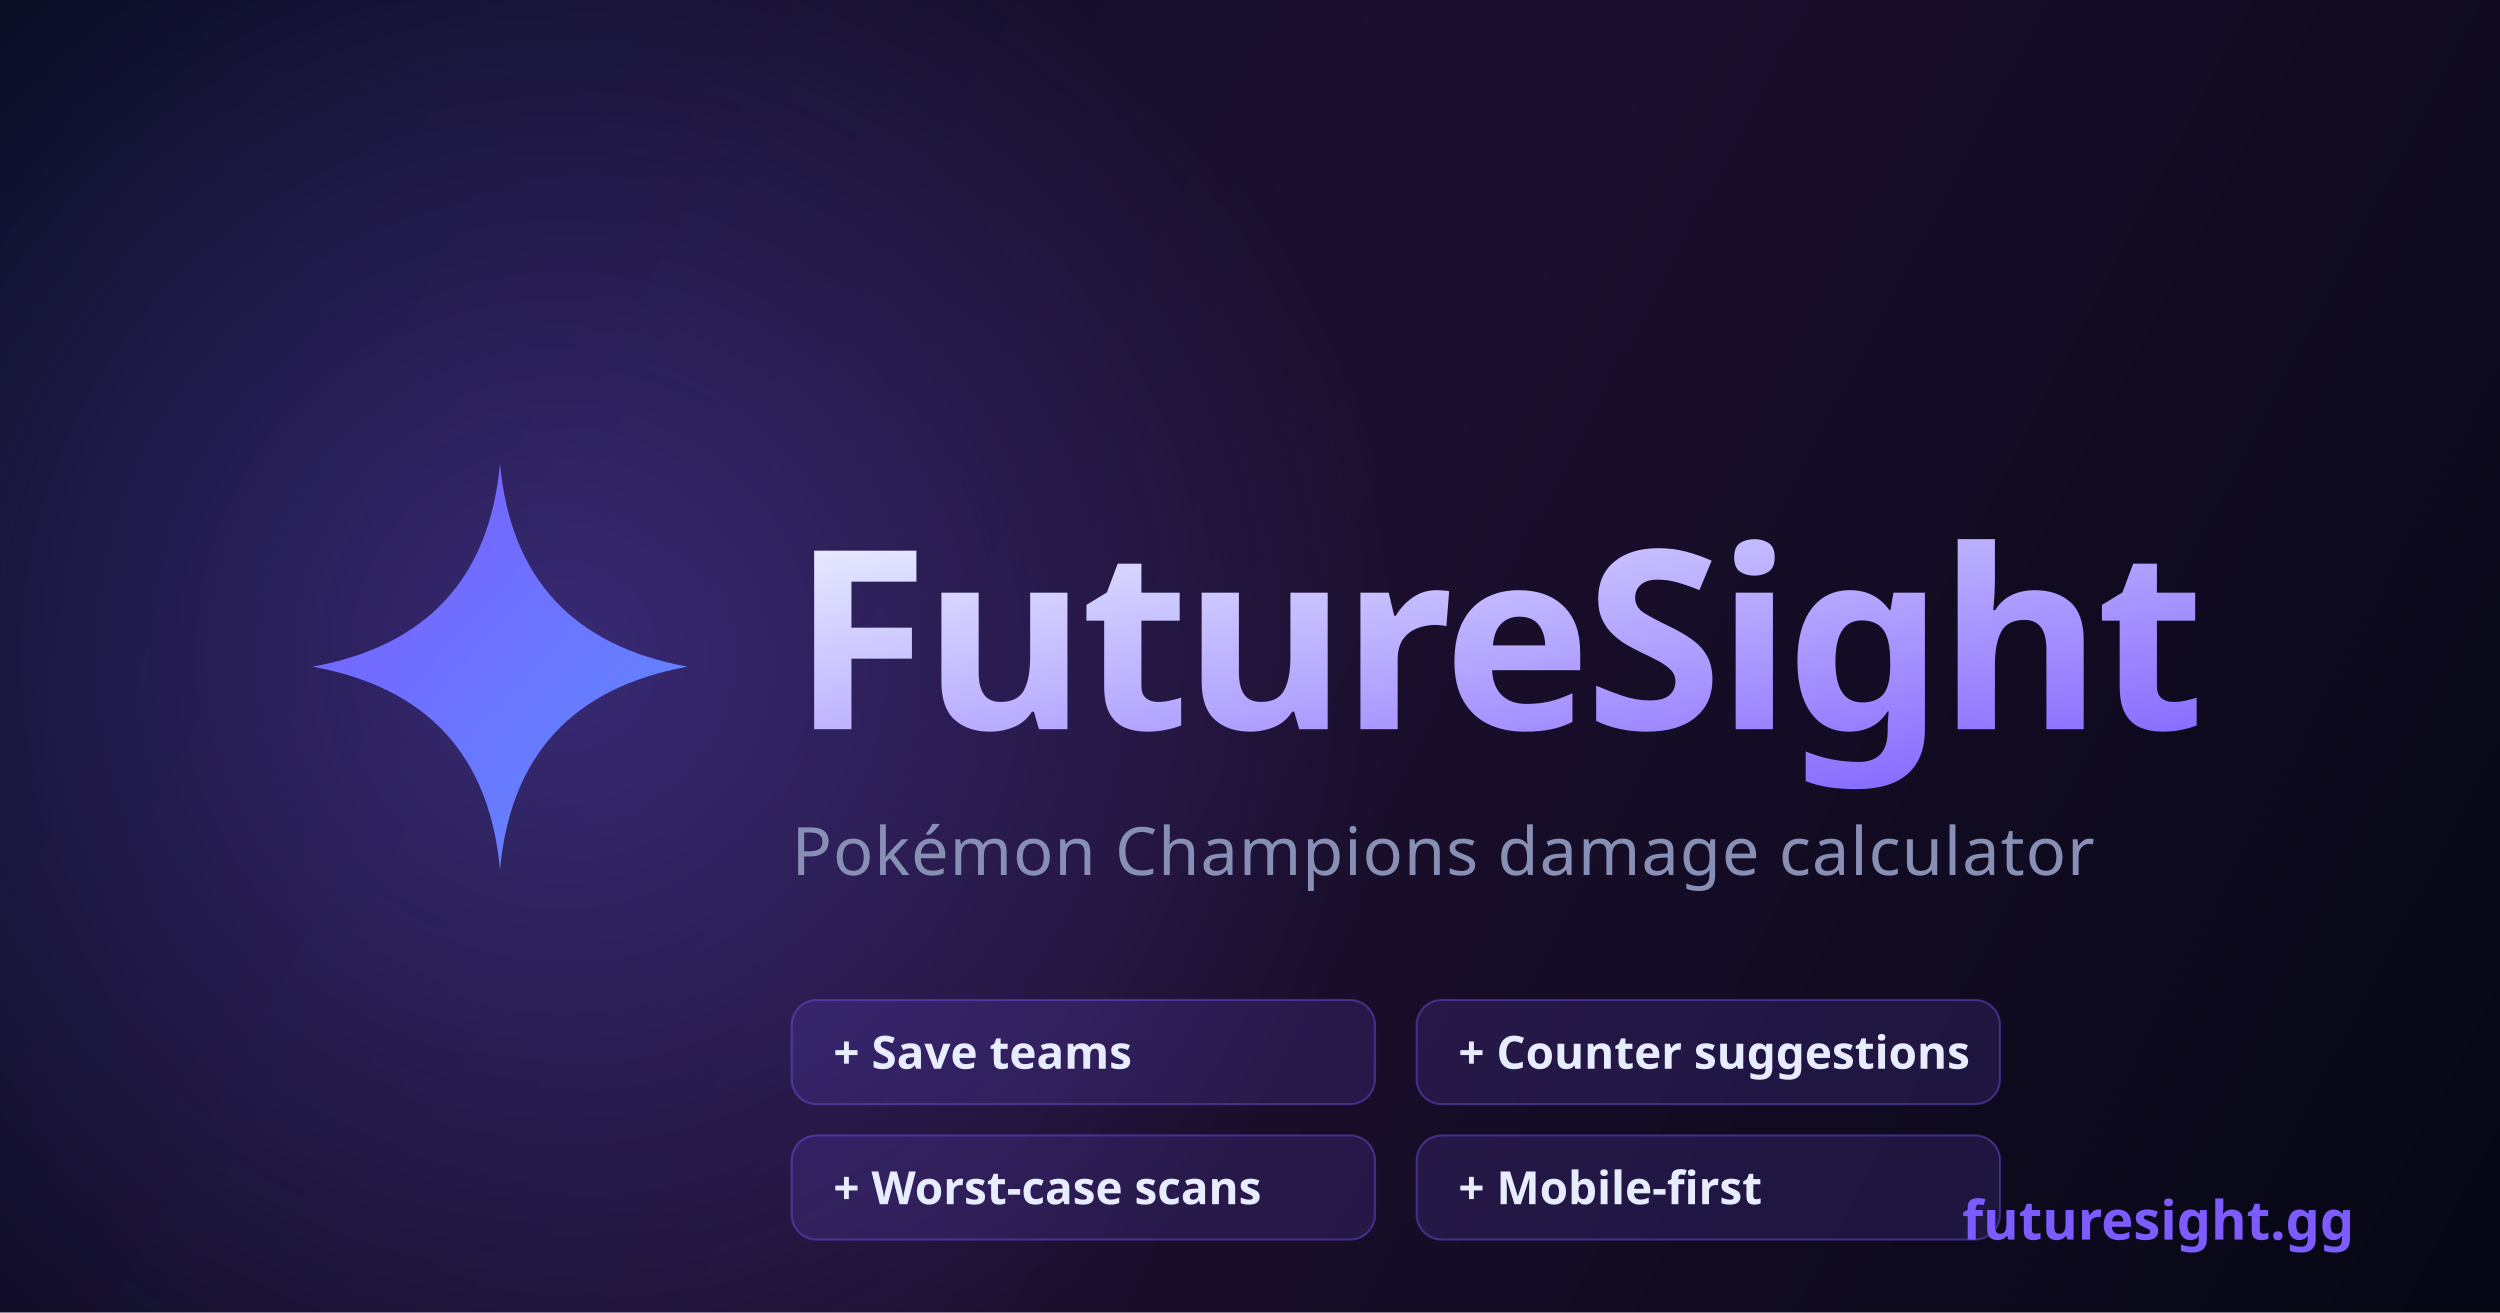
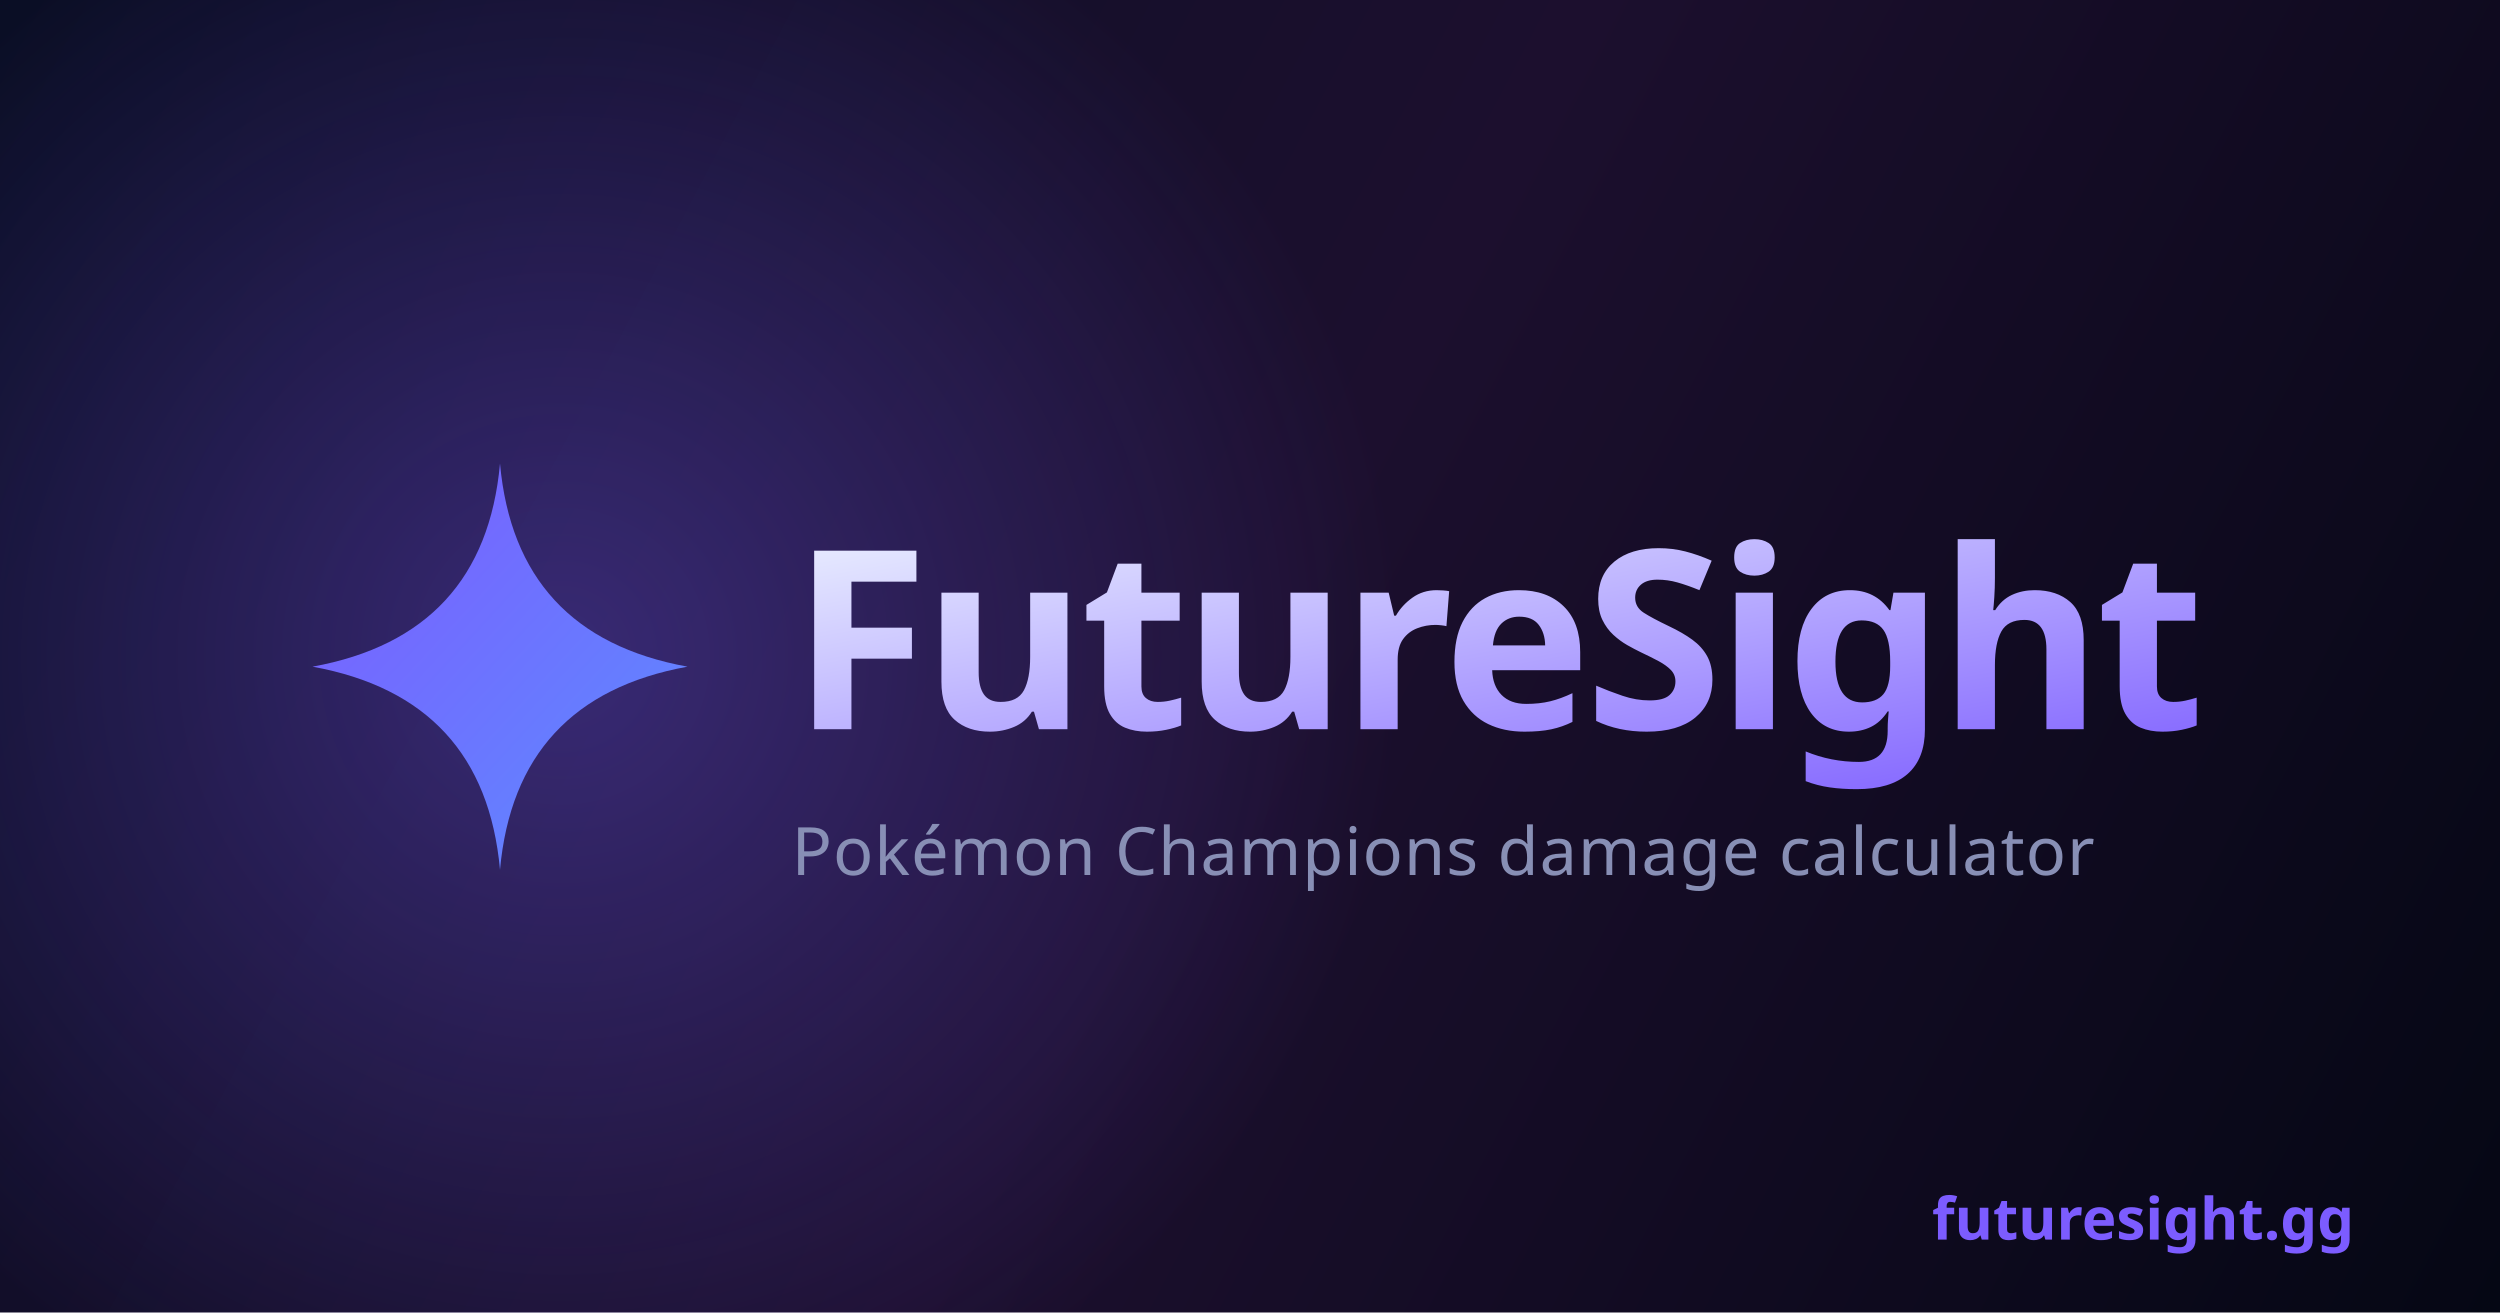
<svg xmlns="http://www.w3.org/2000/svg" width="1200" height="630" viewBox="0 0 1200 630">
  <defs>
    <linearGradient id="bg" x1="0" y1="0" x2="1200" y2="630" gradientUnits="userSpaceOnUse">
      <stop offset="0" stop-color="#0a0e25" />
      <stop offset="0.5" stop-color="#1c0f2e" />
      <stop offset="1" stop-color="#050714" />
    </linearGradient>
    <linearGradient id="mark" x1="0" y1="0" x2="1" y2="1">
      <stop offset="0" stop-color="#7c5cff" />
      <stop offset="1" stop-color="#5c8cff" />
    </linearGradient>
    <linearGradient id="word" x1="0" y1="0" x2="1" y2="1">
      <stop offset="0" stop-color="#e8ecff" />
      <stop offset="1" stop-color="#7c5cff" />
    </linearGradient>
    <radialGradient id="glow" cx="0.5" cy="0.5" r="0.5">
      <stop offset="0" stop-color="#7c5cff" stop-opacity="0.35" />
      <stop offset="1" stop-color="#7c5cff" stop-opacity="0" />
    </radialGradient>
  </defs>
  <rect width="1200" height="630" fill="url(#bg)" />
  <circle cx="270" cy="315" r="400" fill="url(#glow)" />
  <g transform="translate(120, 200) scale(7.5)">
    <path d="M16 3 Q17 14 28 16 Q17 18 16 29 Q15 18 4 16 Q15 14 16 3 Z" fill="url(#mark)" />
  </g>
  <text x="380" y="350" font-family="Ubuntu, system-ui, sans-serif" font-size="120" font-weight="700" fill="url(#word)" letter-spacing="-3">FutureSight</text>
  <text x="380" y="420" font-family="Ubuntu, system-ui, sans-serif" font-size="32" font-weight="400" fill="#888fb5" letter-spacing="0.5">Pokémon Champions damage calculator</text>
-   <g font-family="Ubuntu, system-ui, sans-serif" font-size="22" font-weight="600" fill="#e8ecff">
-     <g transform="translate(380, 480)">
-       <rect width="280" height="50" rx="12" fill="rgba(124,92,255,0.15)" stroke="#7c5cff" stroke-opacity="0.4" />
-       <text x="20" y="33">+ Save teams</text>
-     </g>
-     <g transform="translate(680, 480)">
-       <rect width="280" height="50" rx="12" fill="rgba(124,92,255,0.15)" stroke="#7c5cff" stroke-opacity="0.4" />
-       <text x="20" y="33">+ Counter suggestions</text>
-     </g>
-     <g transform="translate(380, 545)">
-       <rect width="280" height="50" rx="12" fill="rgba(124,92,255,0.15)" stroke="#7c5cff" stroke-opacity="0.4" />
-       <text x="20" y="33">+ Worst-case scans</text>
-     </g>
-     <g transform="translate(680, 545)">
-       <rect width="280" height="50" rx="12" fill="rgba(124,92,255,0.15)" stroke="#7c5cff" stroke-opacity="0.4" />
-       <text x="20" y="33">+ Mobile-first</text>
-     </g>
-   </g>
-   <text x="1130" y="595" text-anchor="end" font-family="Ubuntu, system-ui, sans-serif" font-size="26" font-weight="600" fill="#7c5cff">futuresight.gg</text>
+   <text x="1130" y="595" text-anchor="end" font-family="Ubuntu, system-ui, sans-serif" font-size="28" font-weight="600" fill="#7c5cff">futuresight.gg</text>
</svg>
